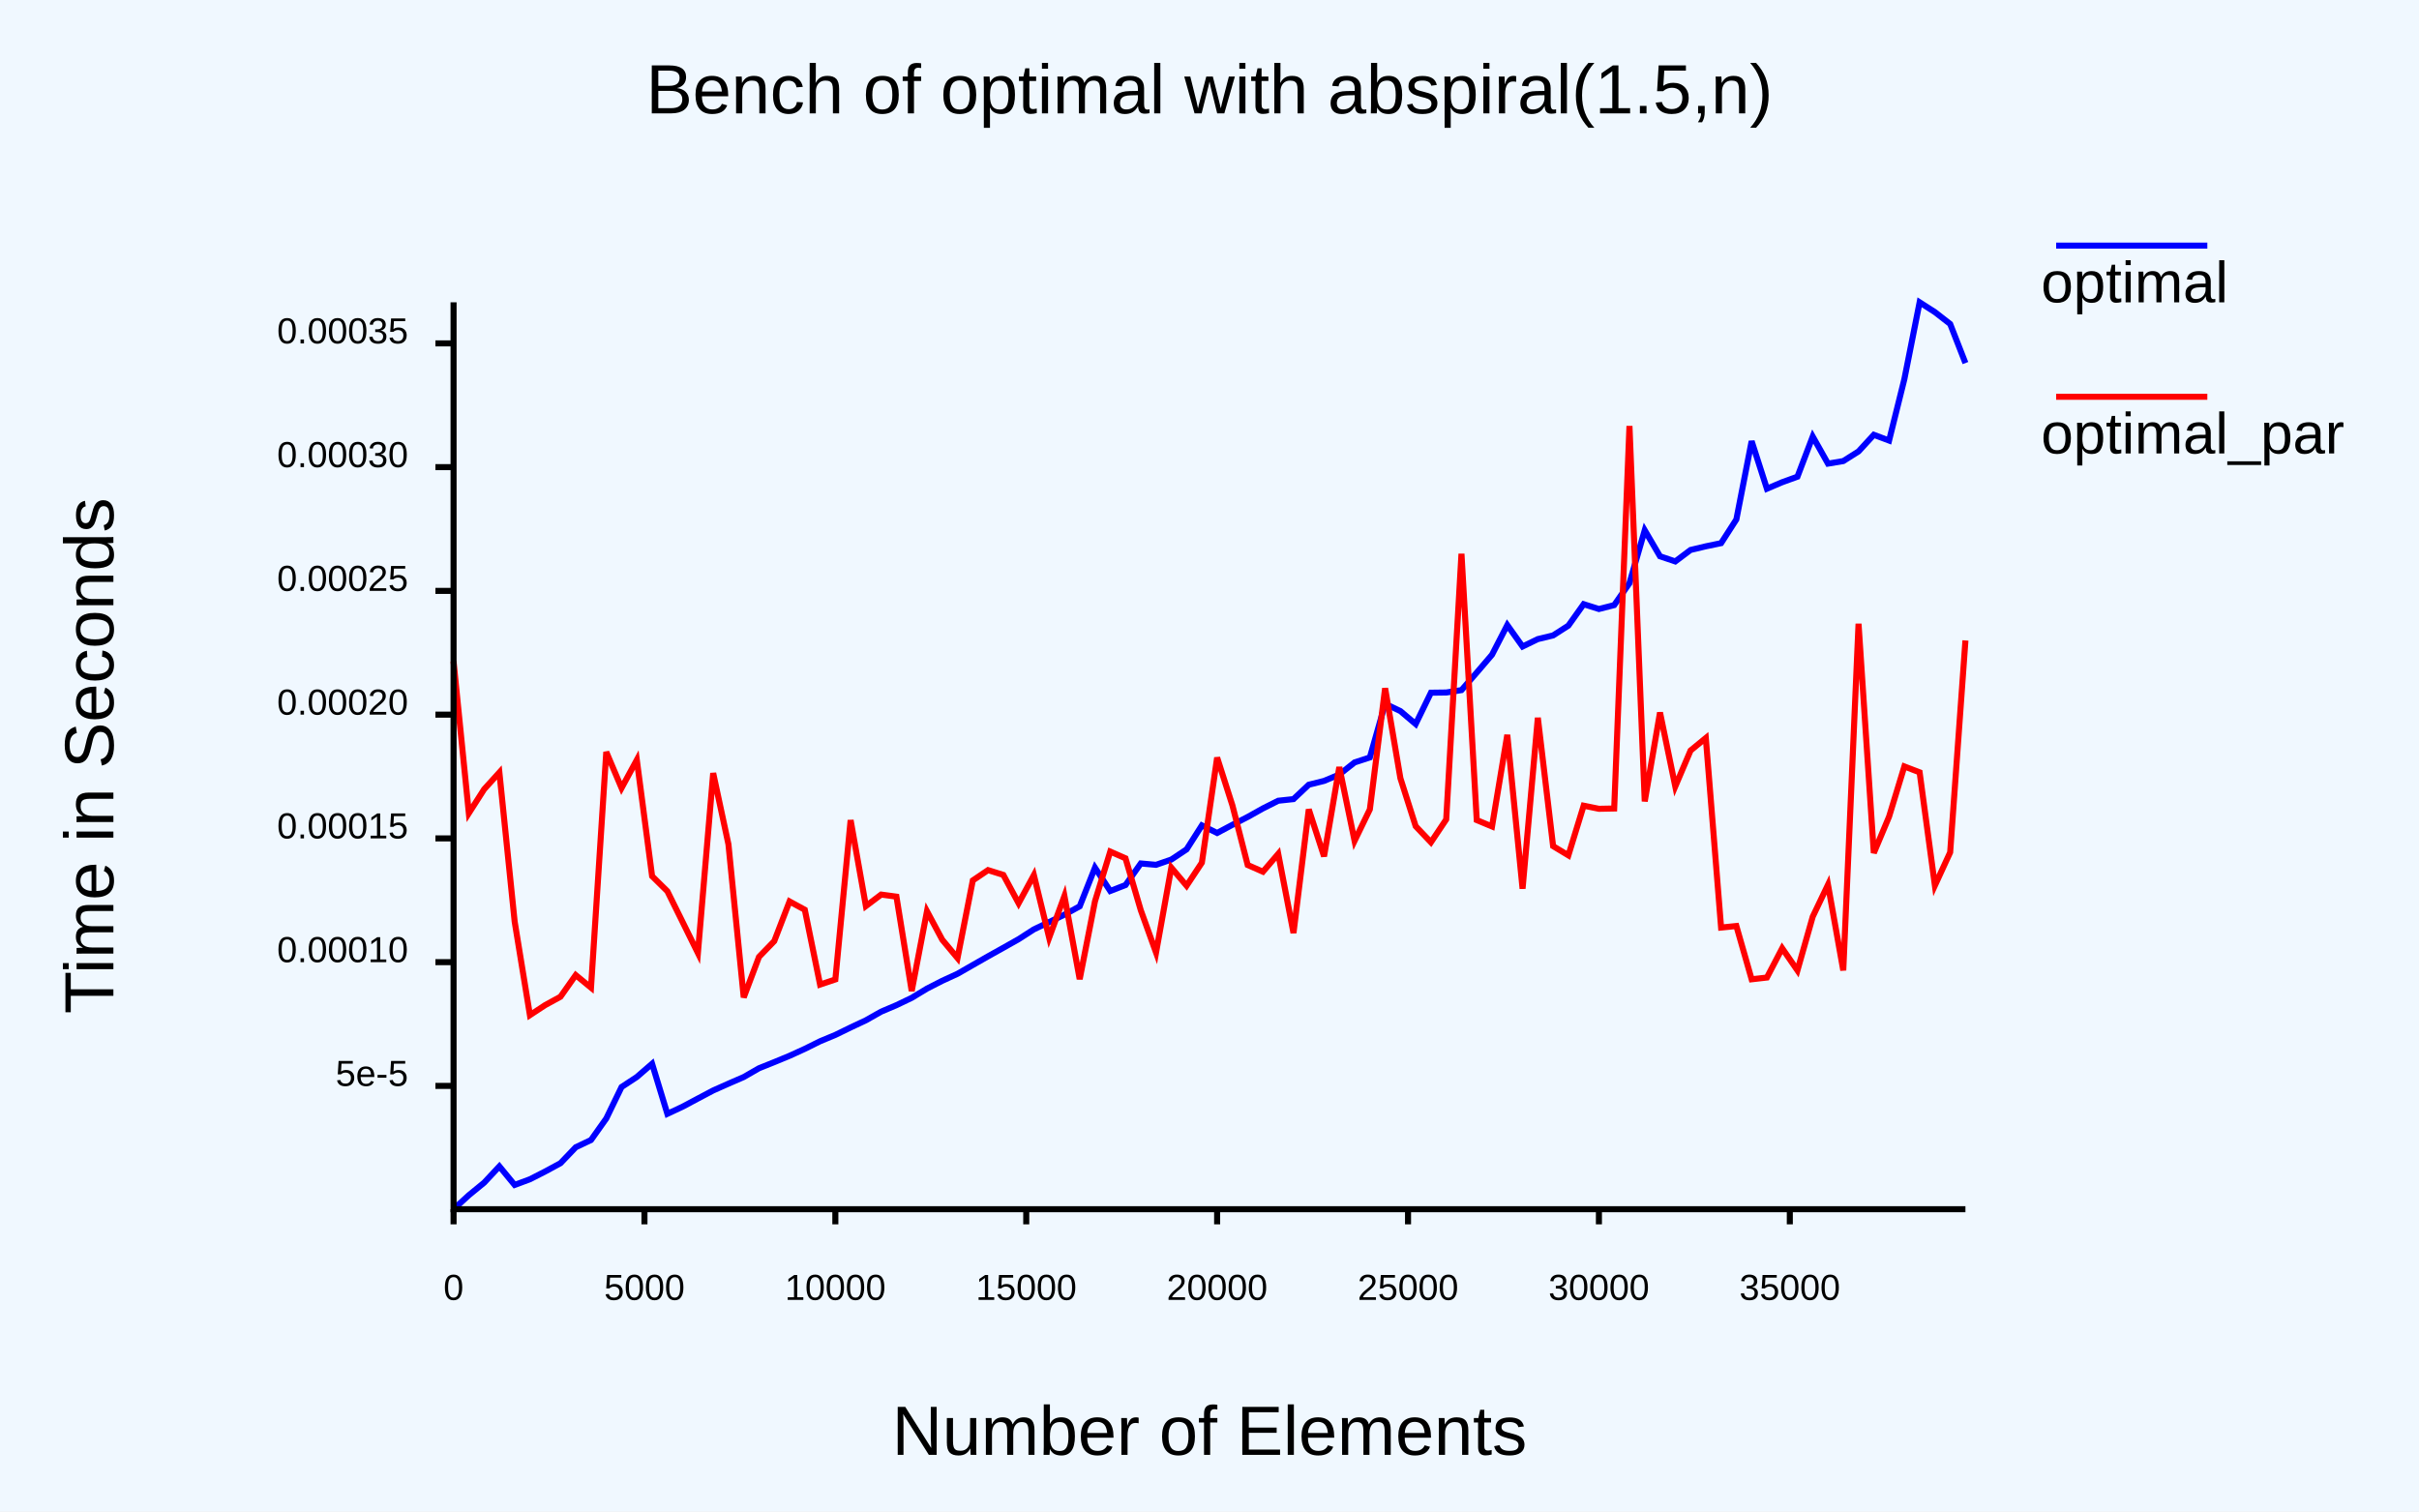
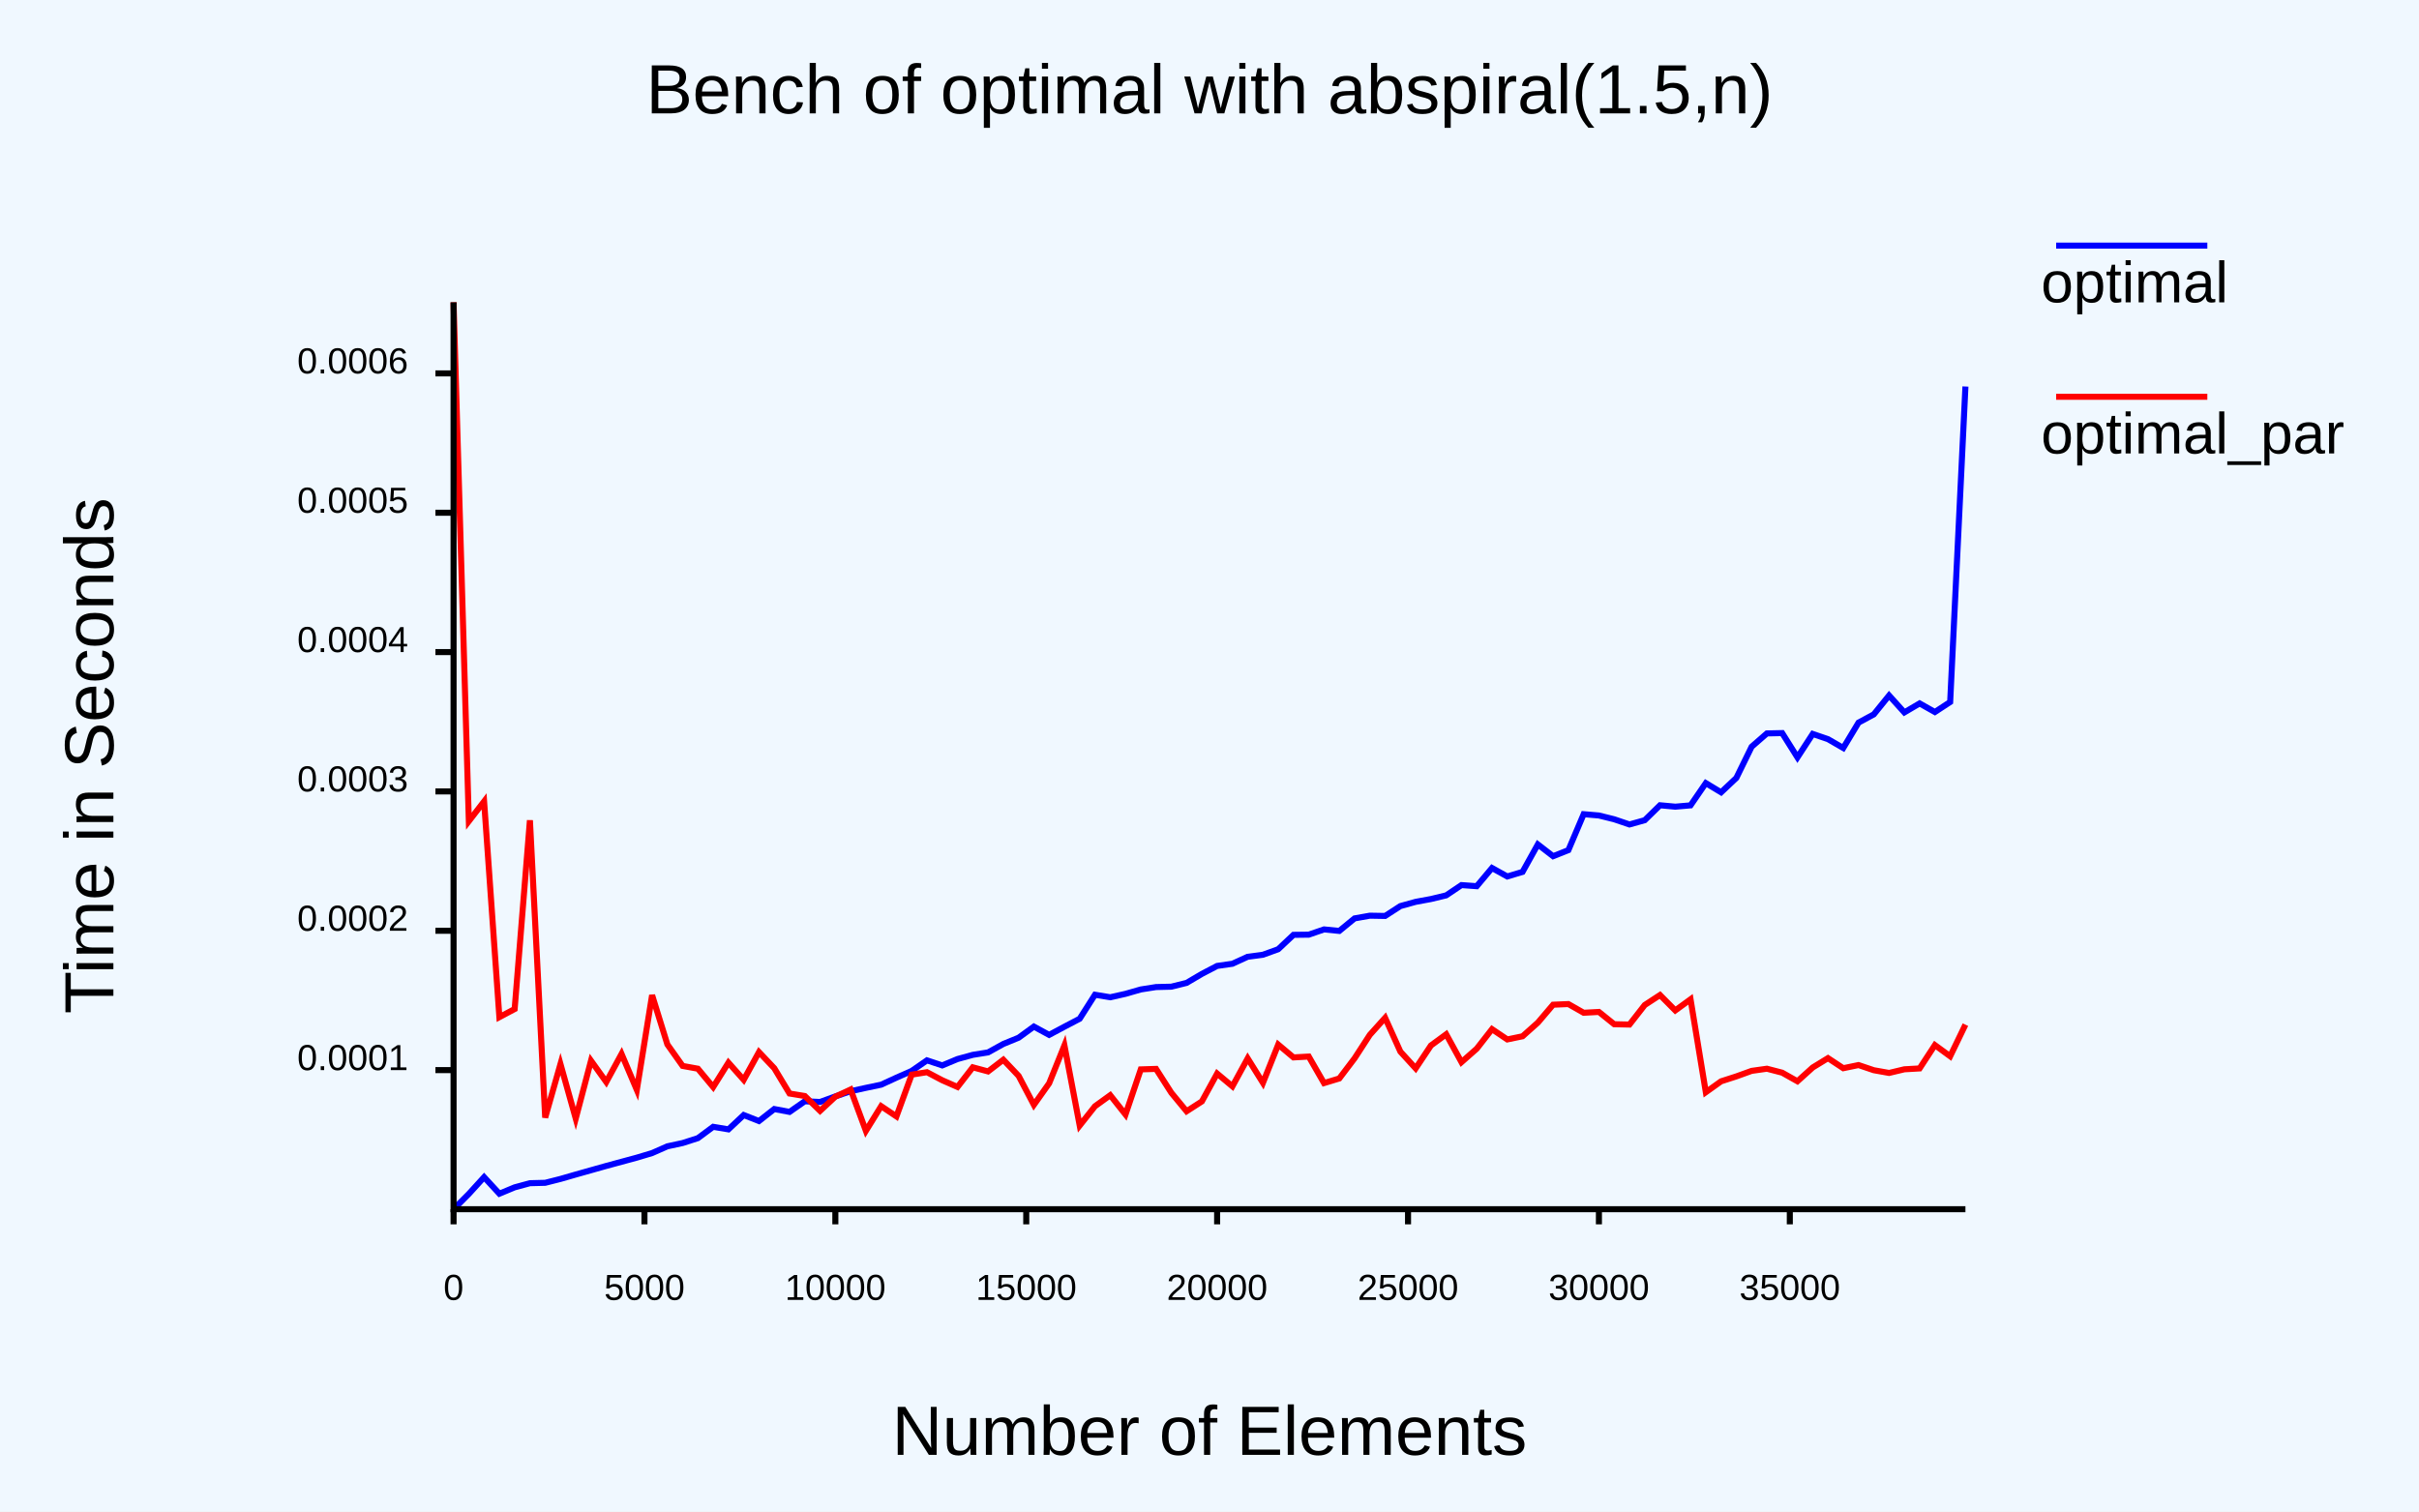
<svg xmlns="http://www.w3.org/2000/svg" class="poloto" width="800" height="500" viewBox="0 0 800 500">
  <style>.poloto {
                    font-family: "Arial";
                    stroke-width:2;
                    }
                    .poloto_text{fill: var(--poloto_fg_color,black);  }
                    .poloto_axis_lines{stroke: var(--poloto_fg_color,black);stoke-width:3;fill:none}
                    .poloto_background{fill: var(--poloto_bg_color,aliceblue); }
                    .poloto0stroke{stroke:  var(--poloto_color0,blue); }
                    .poloto1stroke{stroke:  var(--poloto_color1,red); }
                    .poloto2stroke{stroke:  var(--poloto_color2,green); }
                    .poloto3stroke{stroke:  var(--poloto_color3,gold); }
                    .poloto4stroke{stroke:  var(--poloto_color4,aqua); }
                    .poloto5stroke{stroke:  var(--poloto_color5,brown); }
                    .poloto6stroke{stroke:  var(--poloto_color6,lime); }
                    .poloto7stroke{stroke:  var(--poloto_color7,chocolate); }
                    .poloto0fill{fill:var(--poloto_color0,blue);}
                    .poloto1fill{fill:var(--poloto_color1,red);}
                    .poloto2fill{fill:var(--poloto_color2,green);}
                    .poloto3fill{fill:var(--poloto_color3,gold);}
                    .poloto4fill{fill:var(--poloto_color4,aqua);}
                    .poloto5fill{fill:var(--poloto_color5,brown);}
                    .poloto6fill{fill:var(--poloto_color6,lime);}
                    .poloto7fill{fill:var(--poloto_color7,chocolate);}</style>
  <rect class="poloto_background" fill="white" x="0" y="0" width="800" height="500" />
  <line class="poloto_axis_lines" stroke="black" x1="150" x2="150" y1="400" y2="405" />
  <text class="poloto_text" alignment-baseline="start" text-anchor="middle" x="150" y="430">0</text>
  <line class="poloto_axis_lines" stroke="black" x1="213.131" x2="213.131" y1="400" y2="405" />
  <text class="poloto_text" alignment-baseline="start" text-anchor="middle" x="213.131" y="430">5000</text>
  <line class="poloto_axis_lines" stroke="black" x1="276.263" x2="276.263" y1="400" y2="405" />
  <text class="poloto_text" alignment-baseline="start" text-anchor="middle" x="276.263" y="430">10000</text>
  <line class="poloto_axis_lines" stroke="black" x1="339.394" x2="339.394" y1="400" y2="405" />
  <text class="poloto_text" alignment-baseline="start" text-anchor="middle" x="339.394" y="430">15000</text>
  <line class="poloto_axis_lines" stroke="black" x1="402.525" x2="402.525" y1="400" y2="405" />
  <text class="poloto_text" alignment-baseline="start" text-anchor="middle" x="402.525" y="430">20000</text>
  <line class="poloto_axis_lines" stroke="black" x1="465.657" x2="465.657" y1="400" y2="405" />
  <text class="poloto_text" alignment-baseline="start" text-anchor="middle" x="465.657" y="430">25000</text>
  <line class="poloto_axis_lines" stroke="black" x1="528.788" x2="528.788" y1="400" y2="405" />
  <text class="poloto_text" alignment-baseline="start" text-anchor="middle" x="528.788" y="430">30000</text>
  <line class="poloto_axis_lines" stroke="black" x1="591.919" x2="591.919" y1="400" y2="405" />
  <text class="poloto_text" alignment-baseline="start" text-anchor="middle" x="591.919" y="430">35000</text>
-   <line class="poloto_axis_lines" stroke="black" x1="150" x2="144" y1="359.209" y2="359.209" />
-   <text class="poloto_text" alignment-baseline="middle" text-anchor="end" x="135" y="359.209">5e-5</text>
-   <line class="poloto_axis_lines" stroke="black" x1="150" x2="144" y1="318.272" y2="318.272" />
-   <text class="poloto_text" alignment-baseline="middle" text-anchor="end" x="135" y="318.272">0.00010</text>
-   <line class="poloto_axis_lines" stroke="black" x1="150" x2="144" y1="277.336" y2="277.336" />
-   <text class="poloto_text" alignment-baseline="middle" text-anchor="end" x="135" y="277.336">0.00015</text>
-   <line class="poloto_axis_lines" stroke="black" x1="150" x2="144" y1="236.399" y2="236.399" />
-   <text class="poloto_text" alignment-baseline="middle" text-anchor="end" x="135" y="236.399">0.00020</text>
-   <line class="poloto_axis_lines" stroke="black" x1="150" x2="144" y1="195.463" y2="195.463" />
-   <text class="poloto_text" alignment-baseline="middle" text-anchor="end" x="135" y="195.463">0.00025</text>
-   <line class="poloto_axis_lines" stroke="black" x1="150" x2="144" y1="154.526" y2="154.526" />
-   <text class="poloto_text" alignment-baseline="middle" text-anchor="end" x="135" y="154.526">0.00030</text>
-   <line class="poloto_axis_lines" stroke="black" x1="150" x2="144" y1="113.589" y2="113.589" />
-   <text class="poloto_text" alignment-baseline="middle" text-anchor="end" x="135" y="113.589">0.00035</text>
+   <line class="poloto_axis_lines" stroke="black" x1="150" x2="144" y1="353.985" y2="353.985" />
+   <text class="poloto_text" alignment-baseline="middle" text-anchor="end" x="135" y="353.985">0.0001</text>
+   <line class="poloto_axis_lines" stroke="black" x1="150" x2="144" y1="307.892" y2="307.892" />
+   <text class="poloto_text" alignment-baseline="middle" text-anchor="end" x="135" y="307.892">0.0002</text>
+   <line class="poloto_axis_lines" stroke="black" x1="150" x2="144" y1="261.798" y2="261.798" />
+   <text class="poloto_text" alignment-baseline="middle" text-anchor="end" x="135" y="261.798">0.0003</text>
+   <line class="poloto_axis_lines" stroke="black" x1="150" x2="144" y1="215.705" y2="215.705" />
+   <text class="poloto_text" alignment-baseline="middle" text-anchor="end" x="135" y="215.705">0.0004</text>
+   <line class="poloto_axis_lines" stroke="black" x1="150" x2="144" y1="169.611" y2="169.611" />
+   <text class="poloto_text" alignment-baseline="middle" text-anchor="end" x="135" y="169.611">0.0005</text>
+   <line class="poloto_axis_lines" stroke="black" x1="150" x2="144" y1="123.518" y2="123.518" />
+   <text class="poloto_text" alignment-baseline="middle" text-anchor="end" x="135" y="123.518">0.0006</text>
  <text class="poloto_text" alignment-baseline="middle" text-anchor="start" font-size="large" x="675" y="100">optimal</text>
  <line class="poloto0stroke" stroke="black" x1="680" x2="730" y1="81.25" y2="81.25" />
-   <polyline class="poloto0stroke" fill="none" stroke="black" points="150,400 155.051,395.364 160.101,391.231 165.152,385.825 170.202,391.97 175.253,390.094 180.303,387.517 185.354,384.783 190.404,379.508 195.455,377.107 200.505,369.987 205.556,359.582 210.606,356.262 215.657,351.885 220.707,368.45 225.758,366.083 230.808,363.389 235.859,360.72 240.909,358.473 245.96,356.277 251.01,353.371 256.061,351.344 261.111,349.256 266.162,346.95 271.212,344.446 276.263,342.346 281.313,339.88 286.364,337.509 291.414,334.65 296.465,332.502 301.515,330.082 306.566,327.026 311.616,324.444 316.667,322.121 321.717,319.225 326.768,316.34 331.818,313.522 336.869,310.675 341.919,307.422 346.97,305.013 352.02,302.563 357.071,299.808 362.121,287.019 367.172,294.73 372.222,292.771 377.273,285.63 382.323,286.077 387.374,284.329 392.424,280.965 397.475,273.037 402.525,275.54 407.576,272.843 412.626,270.244 417.677,267.419 422.727,264.88 427.778,264.338 432.828,259.579 437.879,258.323 442.929,256.206 447.98,252.208 453.03,250.559 458.081,232.807 463.131,235.222 468.182,239.501 473.232,229.14 478.283,229.075 483.333,228.284 488.384,222.48 493.434,216.573 498.485,206.775 503.535,213.859 508.586,211.413 513.636,210.192 518.687,206.95 523.737,199.861 528.788,201.455 533.838,200.171 538.889,192.911 543.939,175.407 548.99,184.016 554.04,185.721 559.091,181.92 564.141,180.72 569.192,179.673 574.242,171.822 579.293,145.942 584.343,161.663 589.394,159.516 594.444,157.685 599.495,144.402 604.545,153.368 609.596,152.517 614.646,149.325 619.697,143.829 624.747,145.729 629.798,125.433 634.848,100 639.899,103.238 644.949,107.167 650,120.1 " />
+   <polyline class="poloto0stroke" fill="none" stroke="black" points="150,400 155.051,394.931 160.101,389.39 165.152,394.869 170.202,392.765 175.253,391.395 180.303,391.265 185.354,389.985 190.404,388.529 195.455,387.104 200.505,385.677 205.556,384.31 210.606,382.943 215.657,381.428 220.707,379.197 225.758,378.107 230.808,376.487 235.859,372.743 240.909,373.587 245.96,368.849 251.01,370.831 256.061,366.86 261.111,367.813 266.162,364.291 271.212,364.524 276.263,362.683 281.313,360.962 286.364,359.86 291.414,358.804 296.465,356.483 301.515,354.25 306.566,350.756 311.616,352.433 316.667,350.325 321.717,348.937 326.768,348.129 331.818,345.335 336.869,343.269 341.919,339.589 346.97,342.332 352.02,339.634 357.071,336.986 362.121,329.058 367.172,329.887 372.222,328.755 377.273,327.306 382.323,326.513 387.374,326.385 392.424,325.134 397.475,322.16 402.525,319.522 407.576,318.805 412.626,316.493 417.677,315.823 422.727,313.987 427.778,309.24 432.828,309.179 437.879,307.442 442.929,307.942 447.98,303.803 453.03,302.901 458.081,302.99 463.131,299.725 468.182,298.326 473.232,297.394 478.283,296.177 483.333,292.783 488.384,293.148 493.434,287.13 498.485,289.931 503.535,288.412 508.586,279.327 513.636,283.226 518.687,281.22 523.737,269.327 528.788,269.757 533.838,271.013 538.889,272.727 543.939,271.315 548.99,266.378 554.04,266.843 559.091,266.405 564.141,259.049 569.192,262.091 574.242,257.325 579.293,247.015 584.343,242.611 589.394,242.501 594.444,250.536 599.495,242.785 604.545,244.508 609.596,247.427 614.646,239.034 619.697,236.306 624.747,230.059 629.798,235.661 634.848,232.685 639.899,235.534 644.949,232.217 650,127.856 " />
  <text class="poloto_text" alignment-baseline="middle" text-anchor="start" font-size="large" x="675" y="150">optimal_par</text>
  <line class="poloto1stroke" stroke="black" x1="680" x2="730" y1="131.25" y2="131.25" />
-   <polyline class="poloto1stroke" fill="none" stroke="black" points="150,218.765 155.051,269 160.101,261.091 165.152,255.519 170.202,304.831 175.253,335.796 180.303,332.48 185.354,329.719 190.404,322.552 195.455,326.706 200.505,248.742 205.556,260.671 210.606,251.37 215.657,289.825 220.707,294.809 225.758,305.011 230.808,315.253 235.859,255.733 240.909,279.308 245.96,329.944 251.01,316.531 256.061,311.312 261.111,298.194 266.162,300.942 271.212,325.693 276.263,323.999 281.313,271.295 286.364,299.723 291.414,295.917 296.465,296.603 301.515,327.822 306.566,301.427 311.616,310.856 316.667,316.923 321.717,291.242 326.768,287.828 331.818,289.412 336.869,298.793 341.919,289.468 346.97,310.183 352.02,296.394 357.071,323.902 362.121,298.164 367.172,281.697 372.222,283.919 377.273,301.083 382.323,315.115 387.374,287.003 392.424,292.991 397.475,285.363 402.525,250.604 407.576,266.421 412.626,286.132 417.677,288.355 422.727,282.451 427.778,308.639 432.828,267.735 437.879,283.28 442.929,253.751 447.98,278.155 453.03,267.725 458.081,227.654 463.131,257.431 468.182,273.306 473.232,278.618 478.283,271.064 483.333,183.177 488.384,271.278 493.434,273.394 498.485,243.08 503.535,293.978 508.586,237.433 513.636,279.894 518.687,282.939 523.737,266.511 528.788,267.545 533.838,267.445 538.889,140.909 543.939,265.106 548.99,235.69 554.04,260.147 559.091,248.274 564.141,244.126 569.192,306.829 574.242,306.314 579.293,323.945 584.343,323.366 589.394,313.683 594.444,321.01 599.495,303.22 604.545,292.663 609.596,321.009 614.646,206.329 619.697,282.163 624.747,270.139 629.798,253.539 634.848,255.478 639.899,292.923 644.949,281.95 650,211.855 " />
+   <polyline class="poloto1stroke" fill="none" stroke="black" points="150,100 155.051,271.643 160.101,265.096 165.152,336.465 170.202,333.78 175.253,271.34 180.303,369.705 185.354,351.976 190.404,370.014 195.455,350.867 200.505,357.915 205.556,348.631 210.606,360.526 215.657,329.187 220.707,345.489 225.758,352.603 230.808,353.52 235.859,359.589 240.909,351.518 245.96,357.2 251.01,348.023 256.061,353.353 261.111,361.726 266.162,362.554 271.212,367.463 276.263,362.766 281.313,360.414 286.364,374.08 291.414,365.912 296.465,369.3 301.515,355.476 306.566,354.676 311.616,357.339 316.667,359.559 321.717,353.06 326.768,354.424 331.818,350.558 336.869,355.89 341.919,365.483 346.97,358.349 352.02,345.824 357.071,372.318 362.121,365.941 367.172,362.292 372.222,368.671 377.273,353.746 382.323,353.585 387.374,361.477 392.424,367.599 397.475,364.343 402.525,355.134 407.576,359.355 412.626,350.104 417.677,358.201 422.727,345.538 427.778,349.786 432.828,349.499 437.879,358.28 442.929,356.748 447.98,350.087 453.03,342.309 458.081,336.685 463.131,347.877 468.182,353.408 473.232,345.838 478.283,342.138 483.333,351.356 488.384,346.903 493.434,340.437 498.485,343.84 503.535,342.794 508.586,338.286 513.636,332.35 518.687,332.136 523.737,335.014 528.788,334.742 533.838,338.805 538.889,338.919 543.939,332.452 548.99,329.153 554.04,334.244 559.091,330.568 564.141,361.303 569.192,357.693 574.242,356.061 579.293,354.237 584.343,353.524 589.394,354.836 594.444,357.678 599.495,353.116 604.545,350.026 609.596,353.359 614.646,352.313 619.697,354.024 624.747,354.921 629.798,353.718 634.848,353.43 639.899,345.707 644.949,349.402 650,338.948 " />
  <text class="poloto_text" alignment-baseline="start" text-anchor="middle" font-size="x-large" x="400" y="37.5">Bench of optimal with abspiral(1.5,n)</text>
  <text class="poloto_text" alignment-baseline="start" text-anchor="middle" font-size="x-large" x="400" y="481.25">Number of Elements</text>
  <text class="poloto_text" alignment-baseline="start" text-anchor="middle" font-size="x-large" transform="rotate(-90,37.5,250)" x="37.5" y="250">Time in Seconds</text>
  <path stroke="black" fill="none" class="poloto_axis_lines" d=" M 150 100 L 150 400 L 650 400" />
</svg>
